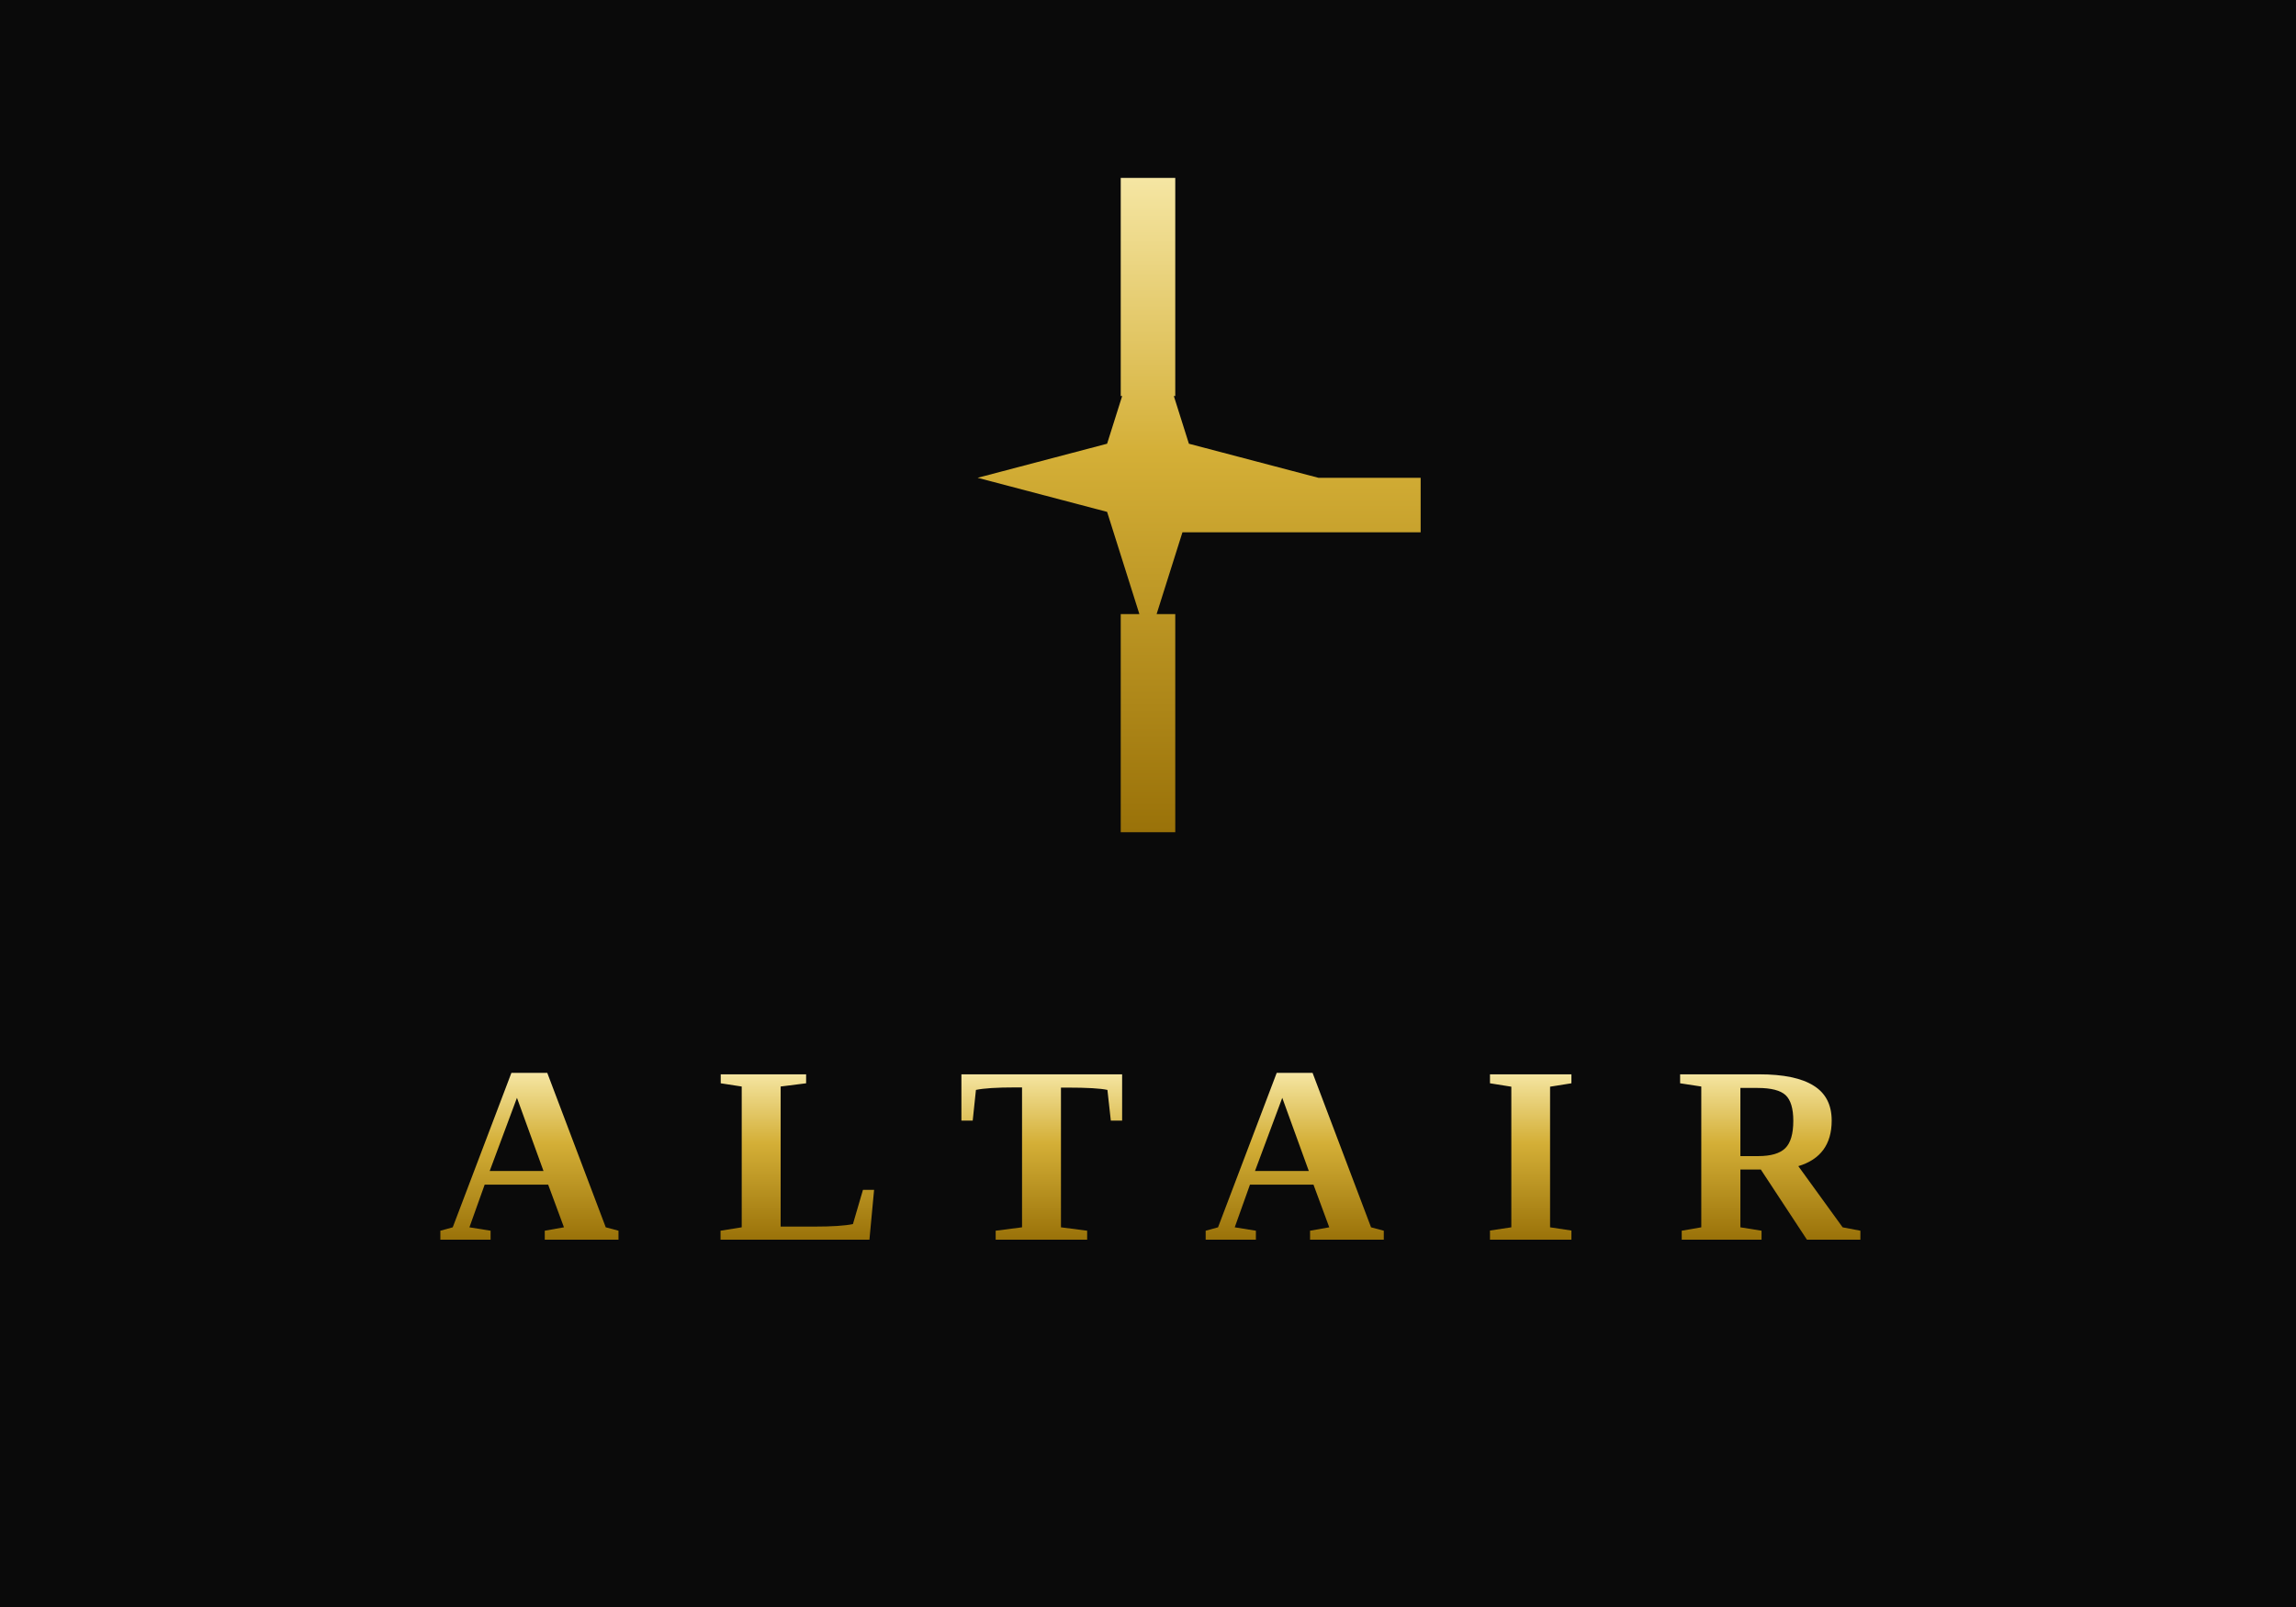
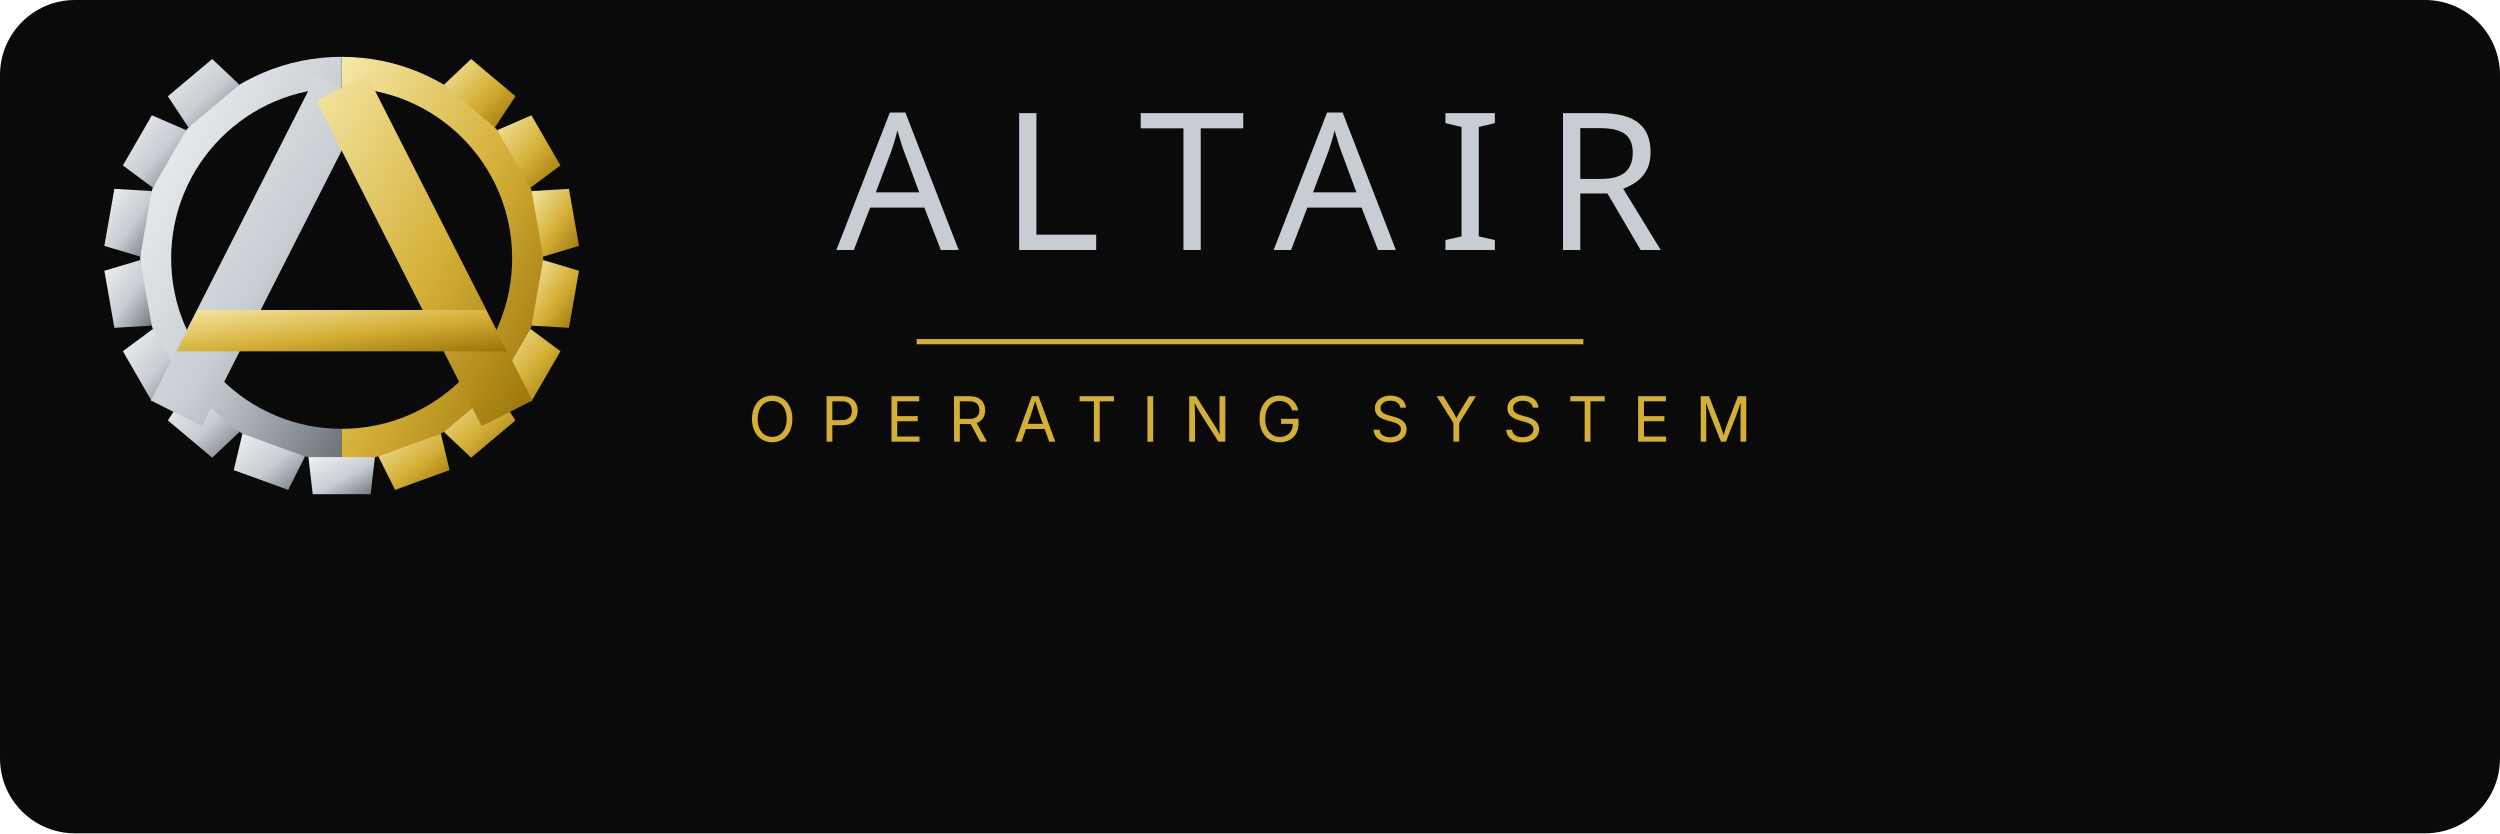
- <svg xmlns="http://www.w3.org/2000/svg" viewBox="0 0 200 140" role="img" aria-label="Altair">
-   <rect width="200" height="140" fill="#0A0A0A" />
+ <svg xmlns="http://www.w3.org/2000/svg" viewBox="0 0 600 200">
  <defs>
-     <linearGradient id="gold" x1="0%" y1="0%" x2="0%" y2="100%">
+     <linearGradient id="platinumGrad" x1="0%" y1="0%" x2="100%" y2="100%">
+       <stop offset="0%" stop-color="#F0F2F4" />
+       <stop offset="55%" stop-color="#C8CDD3" />
+       <stop offset="100%" stop-color="#71767D" />
+     </linearGradient>
+     <linearGradient id="goldGrad" x1="0%" y1="0%" x2="100%" y2="100%">
      <stop offset="0%" stop-color="#F5E6A3" />
-       <stop offset="42%" stop-color="#D4AF37" />
+       <stop offset="55%" stop-color="#D4AF37" />
      <stop offset="100%" stop-color="#9A7209" />
    </linearGradient>
+     <linearGradient id="goldGradSolo" x1="0%" y1="0%" x2="100%" y2="100%">
+       <stop offset="0%" stop-color="#FBF5B7" />
+       <stop offset="55%" stop-color="#D4AF37" />
+       <stop offset="100%" stop-color="#B8860B" />
+     </linearGradient>
  </defs>
-   <g transform="translate(100 44) scale(0.95) translate(-40 -32)">
-     <path fill="url(#gold)" d="M37.5 2h5v20H37.5z M37.5 42h5v20H37.5z M40 29.5h25v5H40z M40 14.5l3.75 11.875 11.875 3.125-11.875 3.125-3.75 11.875-3.75-11.875-11.875-3.125 11.875-3.125z" />
+   <rect x="0" y="0" width="600" height="200" rx="18" fill="#0A0A0A" />
+   <g transform="translate(20,0) scale(0.62)">
+     <g id="gear-ring">
+       <path d="M 100.00,172.00 A 72.00,72.00 0 0 1 100.00,28.00" fill="none" stroke="url(#platinumGrad)" stroke-width="12.00" />
+       <path d="M 100.00,28.00 A 72.00,72.00 0 0 1 100.00,172.00" fill="none" stroke="url(#goldGrad)" stroke-width="12.00" />
+       <path d="M 112.87,176.93 L 111.21,191.31 L 88.79,191.31 L 87.13,176.93 Z" fill="url(#platinumGrad)" />
+       <path d="M 85.79,176.69 L 79.30,189.64 L 58.23,181.97 L 61.59,167.89 Z" fill="url(#platinumGrad)" />
+       <path d="M 60.41,167.21 L 49.89,177.16 L 32.72,162.74 L 40.69,150.66 Z" fill="url(#platinumGrad)" />
+       <path d="M 39.81,149.61 L 26.53,155.37 L 15.31,135.95 L 26.94,127.32 Z" fill="url(#platinumGrad)" />
+       <path d="M 26.47,126.04 L 12.02,126.90 L 8.13,104.81 L 22.00,100.68 Z" fill="url(#platinumGrad)" />
+       <path d="M 22.00,99.32 L 8.13,95.19 L 12.02,73.10 L 26.47,73.96 Z" fill="url(#platinumGrad)" />
+       <path d="M 26.94,72.68 L 15.31,64.05 L 26.53,44.63 L 39.81,50.39 Z" fill="url(#platinumGrad)" />
+       <path d="M 40.69,49.34 L 32.72,37.26 L 49.89,22.84 L 60.41,32.79 Z" fill="url(#platinumGrad)" />
+       <path d="M 139.59,32.79 L 150.11,22.84 L 167.28,37.26 L 159.31,49.34 Z" fill="url(#goldGrad)" />
+       <path d="M 160.19,50.39 L 173.47,44.63 L 184.69,64.05 L 173.06,72.68 Z" fill="url(#goldGrad)" />
+       <path d="M 173.53,73.96 L 187.98,73.10 L 191.87,95.19 L 178.00,99.32 Z" fill="url(#goldGrad)" />
+       <path d="M 178.00,100.68 L 191.87,104.81 L 187.98,126.90 L 173.53,126.04 Z" fill="url(#goldGrad)" />
+       <path d="M 173.06,127.32 L 184.69,135.95 L 173.47,155.37 L 160.19,149.61 Z" fill="url(#goldGrad)" />
+       <path d="M 159.31,150.66 L 167.28,162.74 L 150.11,177.16 L 139.59,167.21 Z" fill="url(#goldGrad)" />
+       <path d="M 138.41,167.89 L 141.77,181.97 L 120.70,189.64 L 114.21,176.69 Z" fill="url(#goldGrad)" />
+     </g>
+     <g id="a-monogram">
+       <path d="M 90.19,29.02 L 109.81,38.98 L 45.81,164.98 L 26.19,155.02 Z" fill="url(#platinumGrad)" />
+       <path d="M 90.19,38.98 L 109.81,29.02 L 173.81,155.02 L 154.19,164.98 Z" fill="url(#goldGrad)" />
+       <path d="M 44.22,120 L 155.78,120 L 163.91,136 L 36.09,136 Z" fill="url(#goldGrad)" />
+     </g>
  </g>
-   <text x="100" y="108" text-anchor="middle" fill="url(#gold)" font-family="Georgia, 'Times New Roman', serif" font-size="22" font-weight="600" letter-spacing="0.38em">ALTAIR</text>
-   <line x1="72" y1="116" x2="128" y2="116" stroke="url(#gold)" stroke-width="0.75" opacity="0.55" />
+   <text x="300" y="60" font-family="Michroma, sans-serif" font-size="46" letter-spacing="10" fill="#C8CDD3" text-anchor="middle">ALTAIR</text>
+   <line x1="220" y1="82" x2="380" y2="82" stroke="#D4AF37" stroke-width="1.25" />
+   <text x="300" y="106" font-family="Inter, sans-serif" font-size="15" letter-spacing="6" fill="#D4AF37" text-anchor="middle">OPERATING SYSTEM</text>
</svg>
